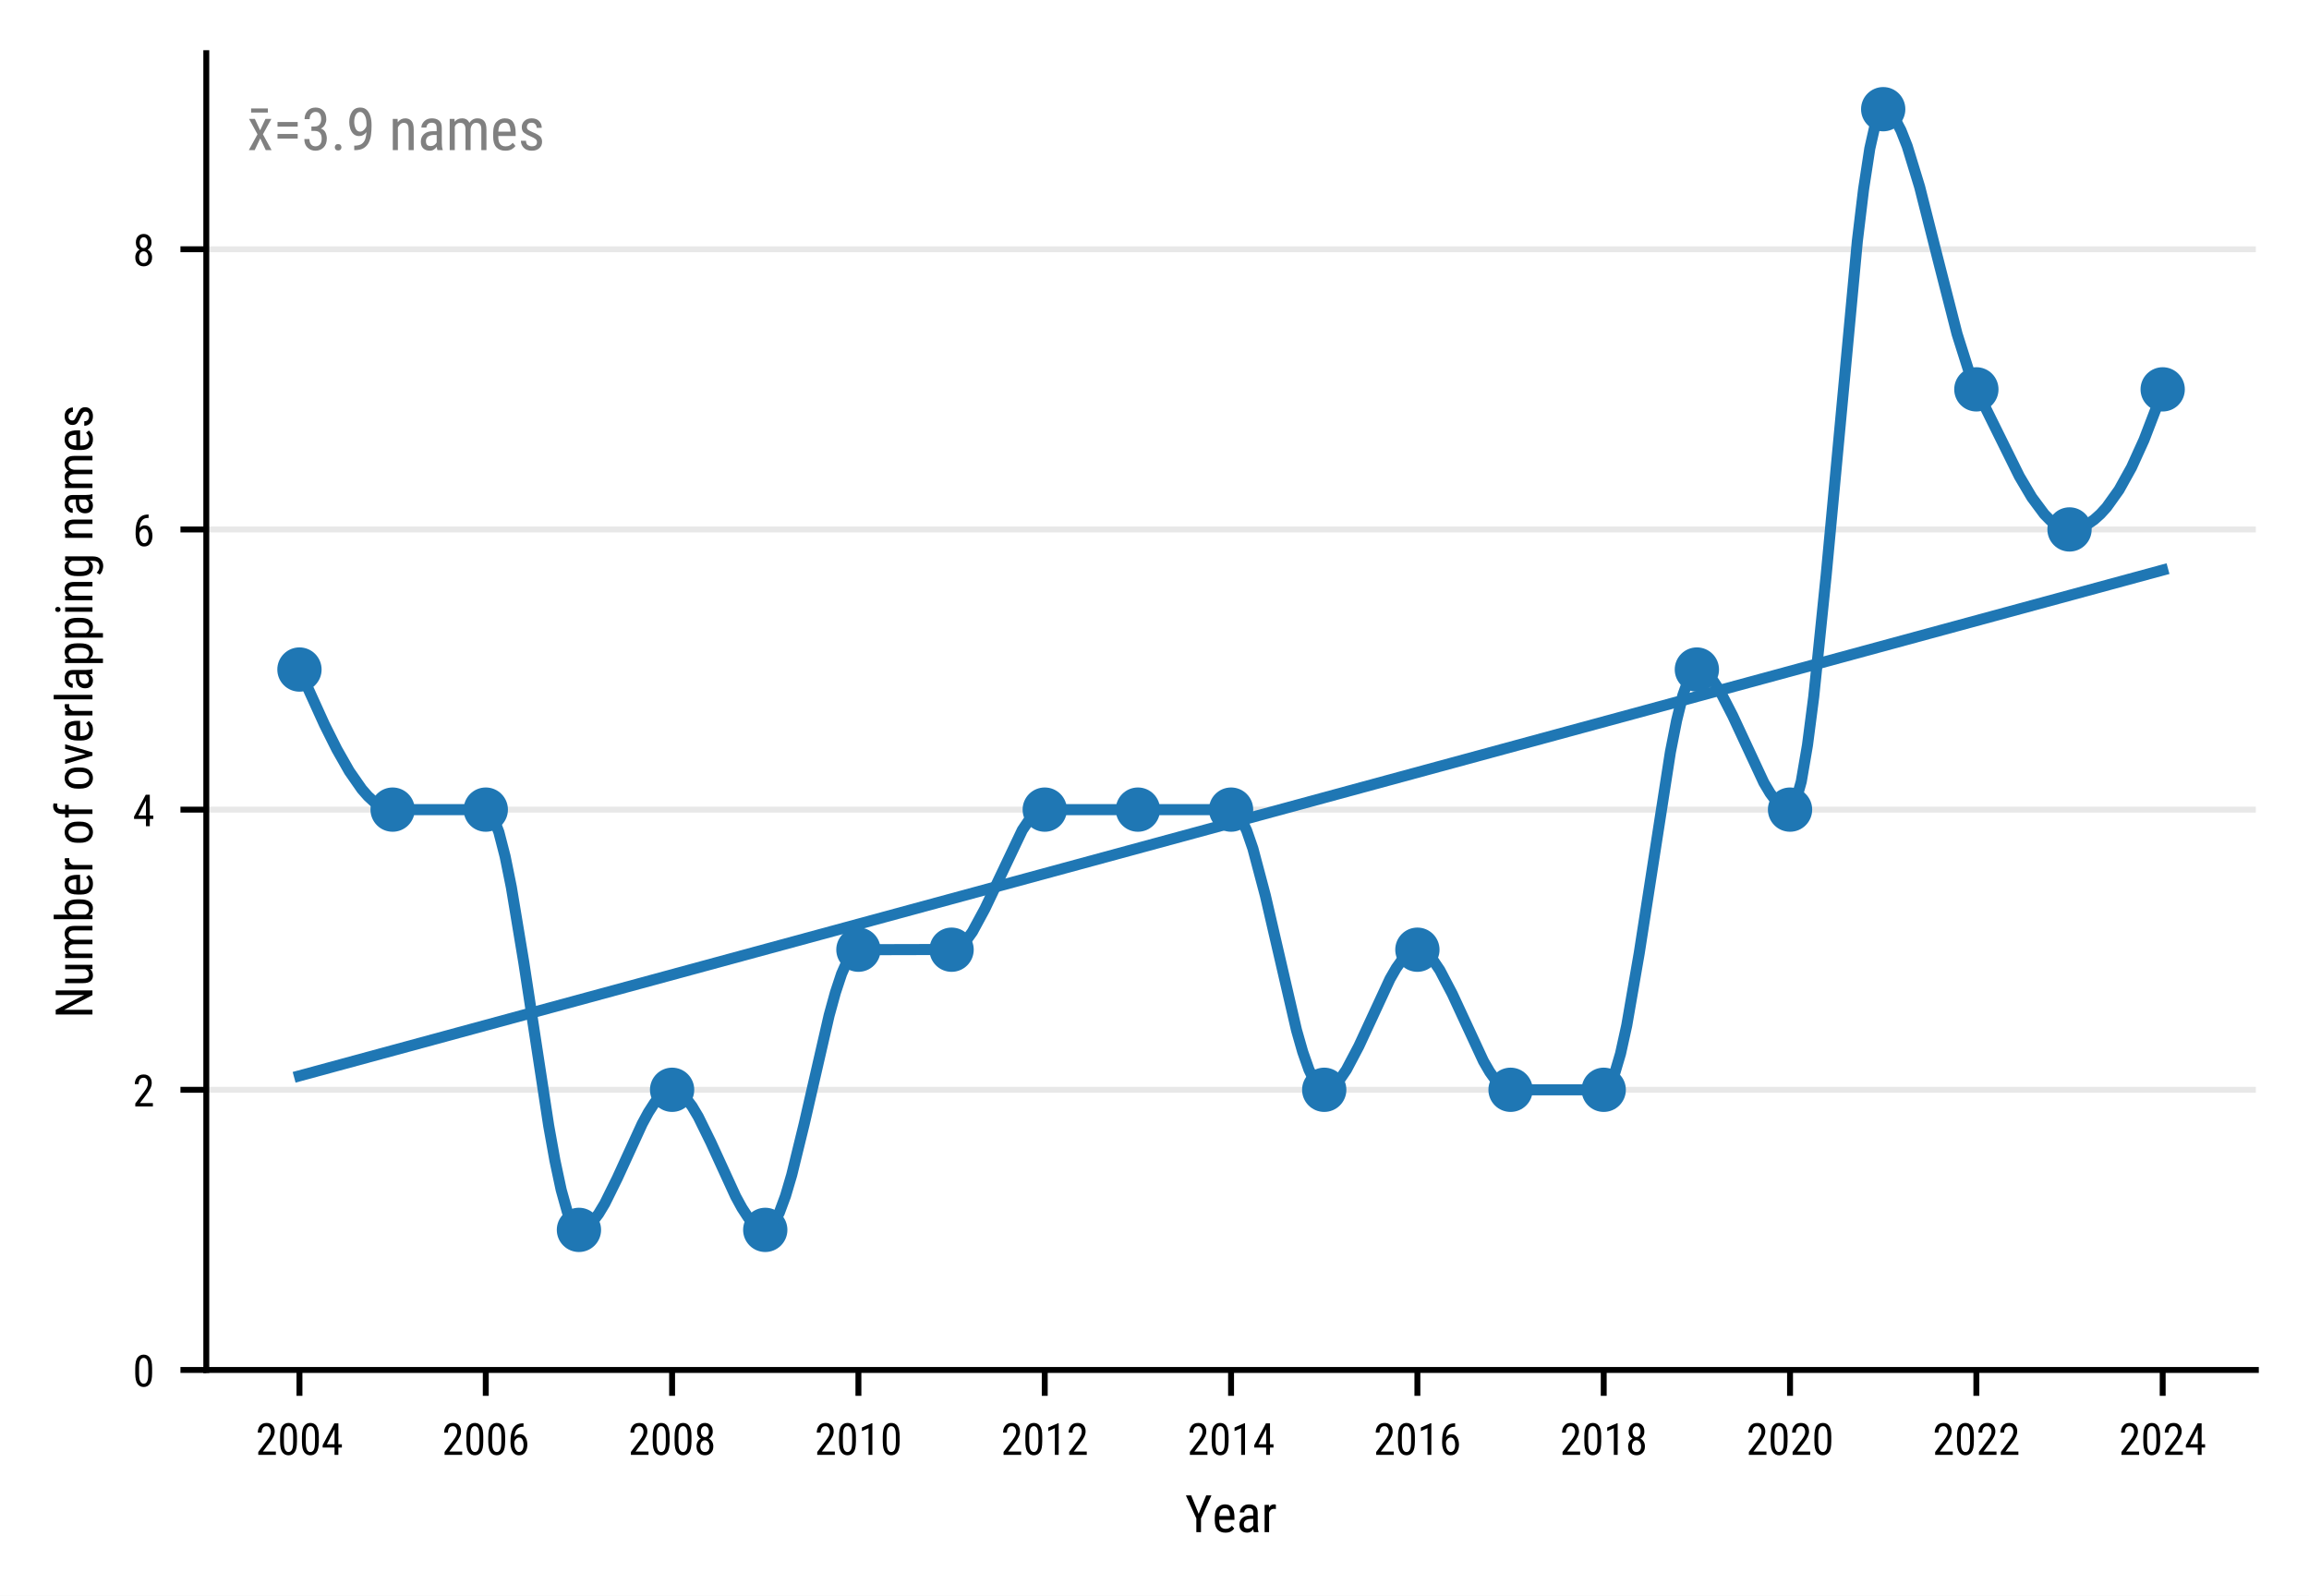
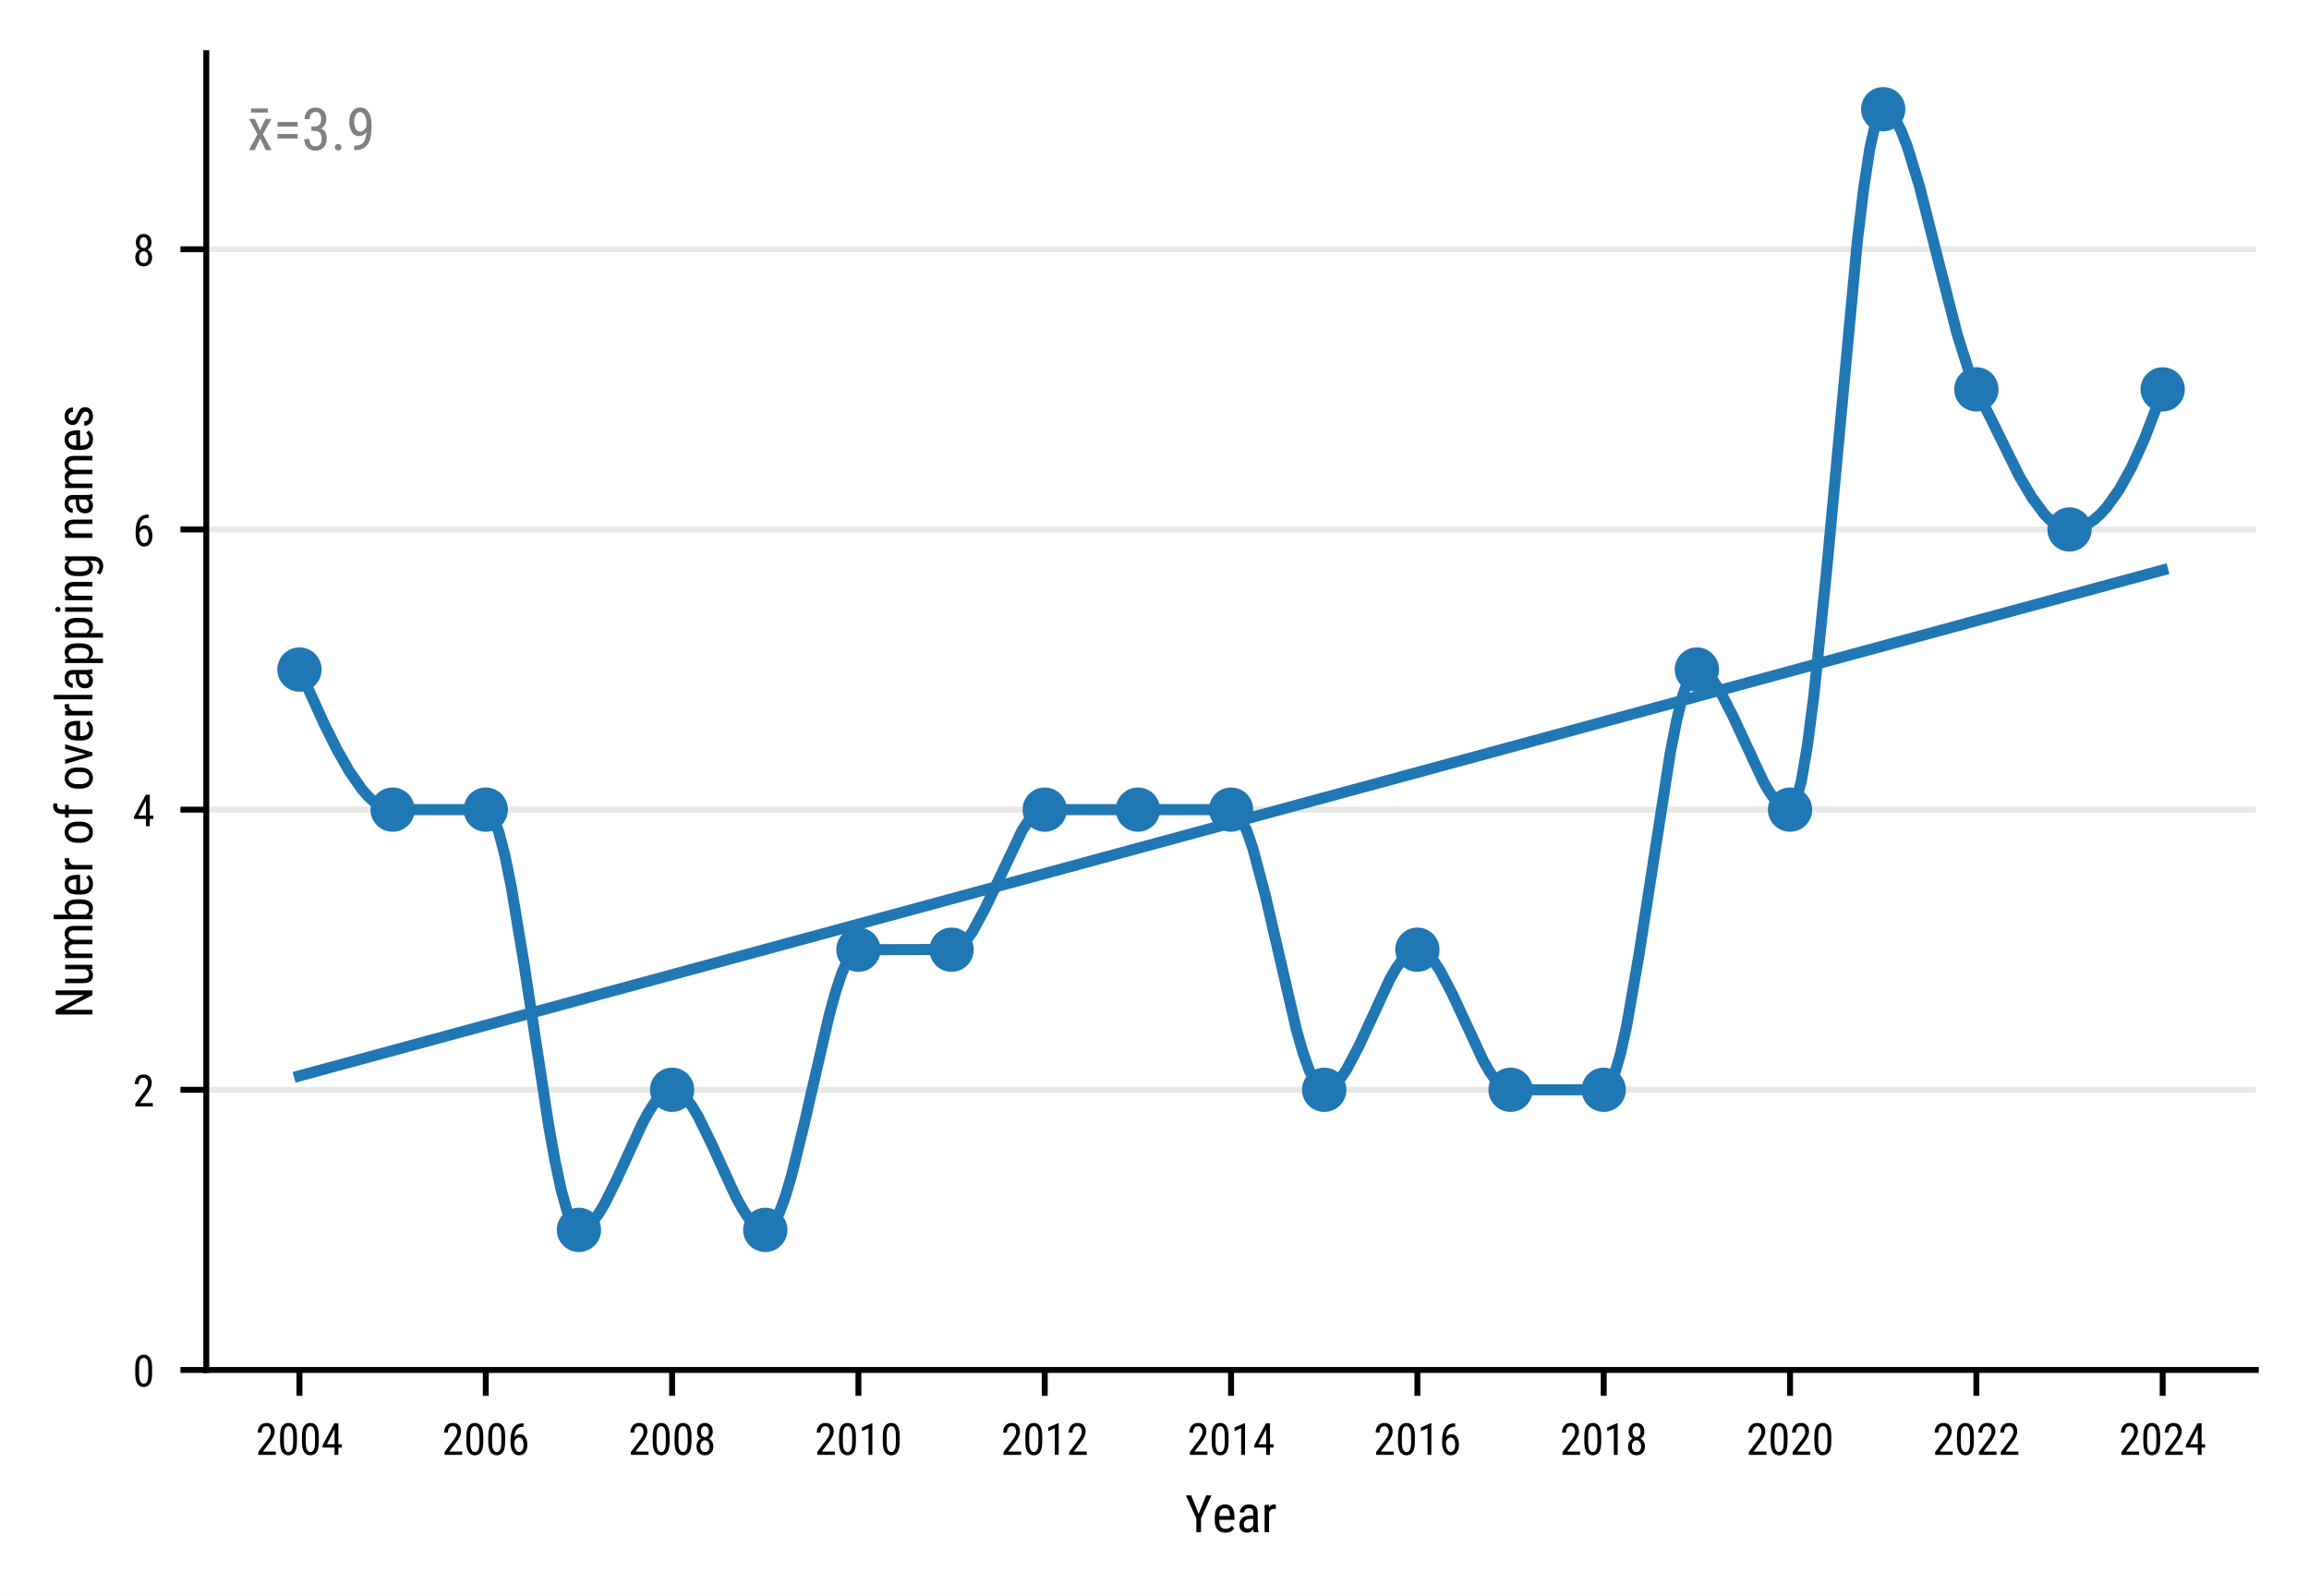
<svg xmlns="http://www.w3.org/2000/svg" xmlns:xlink="http://www.w3.org/1999/xlink" width="312.756pt" height="216.151pt" viewBox="0 0 312.756 216.151" version="1.1">
  <defs>
    <style type="text/css">*{stroke-linejoin: round; stroke-linecap: butt}</style>
  </defs>
  <g id="figure_1">
    <g id="patch_1">
      <path d="M 0 216.151  L 312.756 216.151  L 312.756 0  L 0 0  z " style="fill: #ffffff" />
    </g>
    <g id="axes_1">
      <g id="patch_2">
        <path d="M 27.943 185.56  L 305.556 185.56  L 305.556 7.2  L 27.943 7.2  z " style="fill: #ffffff" />
      </g>
      <g id="matplotlib.axis_1">
        <g id="xtick_1">
          <g id="line2d_1">
            <defs>
-               <path id="mf2a865f44d" d="M 0 0  L 0 3.5  " style="stroke: #000000; stroke-width: 0.8" />
+               <path id="m07e936b5c3" d="M 0 0  L 0 3.5  " style="stroke: #000000; stroke-width: 0.8" />
            </defs>
            <g>
-               <use xlink:href="#mf2a865f44d" x="40.562" y="185.56" style="stroke: #000000; stroke-width: 0.8" />
+               <use xlink:href="#m07e936b5c3" x="40.562" y="185.56" style="stroke: #000000; stroke-width: 0.8" />
            </g>
          </g>
          <g id="text_1">
            <g transform="translate(34.63847 197.06) scale(0.06 -0.06)">
              <defs>
                <path id="RobotoCondensed-Regular-32" d="M 2909 475  L 2909 0  L 366 0  L 366 416  L 1628 2088  Q 1966 2541 2077 2802  Q 2188 3063 2188 3328  Q 2188 3663 2027 3900  Q 1866 4138 1575 4138  Q 1194 4138 1022 3878  Q 850 3619 850 3213  L 297 3213  Q 297 3788 617 4200  Q 938 4613 1575 4613  Q 2125 4613 2433 4278  Q 2741 3944 2741 3397  Q 2741 2997 2541 2594  Q 2341 2191 2047 1809  L 1028 475  L 2909 475  z " transform="scale(0.015625)" />
                <path id="RobotoCondensed-Regular-30" d="M 2797 1944  Q 2797 825 2467 381  Q 2138 -63 1581 -63  Q 1038 -63 703 370  Q 369 803 359 1878  L 359 2638  Q 359 3753 695 4183  Q 1031 4613 1578 4613  Q 2131 4613 2461 4189  Q 2791 3766 2797 2681  L 2797 1944  z M 2247 2734  Q 2247 3503 2073 3822  Q 1900 4141 1578 4141  Q 1266 4141 1092 3833  Q 919 3525 913 2791  L 913 1850  Q 913 1088 1089 750  Q 1266 413 1581 413  Q 1903 413 2072 738  Q 2241 1063 2247 1794  L 2247 2734  z " transform="scale(0.015625)" />
                <path id="RobotoCondensed-Regular-34" d="M 188 1397  L 1878 4550  L 2463 4550  L 2463 1531  L 2969 1531  L 2969 1056  L 2463 1056  L 2463 0  L 1909 0  L 1909 1056  L 188 1056  L 188 1397  z M 803 1531  L 1909 1531  L 1909 3703  L 1878 3638  L 803 1531  z " transform="scale(0.015625)" />
              </defs>
              <use xlink:href="#RobotoCondensed-Regular-32" />
              <use xlink:href="#RobotoCondensed-Regular-30" transform="translate(49.36523 0)" />
              <use xlink:href="#RobotoCondensed-Regular-30" transform="translate(98.73047 0)" />
              <use xlink:href="#RobotoCondensed-Regular-34" transform="translate(148.0957 0)" />
            </g>
          </g>
        </g>
        <g id="xtick_2">
          <g id="line2d_2">
            <g>
-               <use xlink:href="#mf2a865f44d" x="65.799" y="185.56" style="stroke: #000000; stroke-width: 0.8" />
+               <use xlink:href="#m07e936b5c3" x="65.799" y="185.56" style="stroke: #000000; stroke-width: 0.8" />
            </g>
          </g>
          <g id="text_2">
            <g transform="translate(59.87603 197.06) scale(0.06 -0.06)">
              <defs>
                <path id="RobotoCondensed-Regular-36" d="M 2847 1484  Q 2847 838 2544 387  Q 2241 -63 1641 -63  Q 1216 -63 944 198  Q 672 459 542 861  Q 413 1263 413 1684  L 413 1956  Q 413 2438 481 2900  Q 550 3363 742 3738  Q 934 4113 1296 4334  Q 1659 4556 2291 4556  L 2291 4066  Q 1775 4066 1508 3859  Q 1241 3653 1122 3318  Q 1003 2984 978 2606  Q 1272 2984 1750 2984  Q 2138 2984 2380 2765  Q 2622 2547 2734 2201  Q 2847 1856 2847 1484  z M 969 1666  Q 969 1059 1180 737  Q 1391 416 1641 416  Q 1959 416 2129 708  Q 2300 1000 2300 1456  Q 2300 1863 2144 2184  Q 1988 2506 1659 2506  Q 1425 2506 1236 2329  Q 1047 2153 969 1900  L 969 1666  z " transform="scale(0.015625)" />
              </defs>
              <use xlink:href="#RobotoCondensed-Regular-32" />
              <use xlink:href="#RobotoCondensed-Regular-30" transform="translate(49.36523 0)" />
              <use xlink:href="#RobotoCondensed-Regular-30" transform="translate(98.73047 0)" />
              <use xlink:href="#RobotoCondensed-Regular-36" transform="translate(148.0957 0)" />
            </g>
          </g>
        </g>
        <g id="xtick_3">
          <g id="line2d_3">
            <g>
-               <use xlink:href="#mf2a865f44d" x="91.037" y="185.56" style="stroke: #000000; stroke-width: 0.8" />
+               <use xlink:href="#m07e936b5c3" x="91.037" y="185.56" style="stroke: #000000; stroke-width: 0.8" />
            </g>
          </g>
          <g id="text_3">
            <g transform="translate(85.11359 197.06) scale(0.06 -0.06)">
              <defs>
                <path id="RobotoCondensed-Regular-38" d="M 2794 1231  Q 2794 606 2445 271  Q 2097 -63 1578 -63  Q 1063 -63 714 273  Q 366 609 366 1231  Q 366 1613 536 1905  Q 706 2197 1000 2347  Q 450 2666 450 3366  Q 450 3963 769 4288  Q 1088 4613 1581 4613  Q 2075 4613 2392 4288  Q 2709 3963 2709 3366  Q 2709 3028 2557 2761  Q 2406 2494 2150 2344  Q 2444 2194 2619 1901  Q 2794 1609 2794 1231  z M 2156 3356  Q 2156 3697 2000 3917  Q 1844 4138 1581 4138  Q 1319 4138 1161 3927  Q 1003 3716 1003 3356  Q 1003 3003 1159 2790  Q 1316 2578 1581 2578  Q 1844 2578 2000 2790  Q 2156 3003 2156 3356  z M 2244 1244  Q 2244 1625 2061 1865  Q 1878 2106 1575 2106  Q 1266 2106 1091 1865  Q 916 1625 916 1244  Q 916 850 1089 631  Q 1263 413 1578 413  Q 1897 413 2070 631  Q 2244 850 2244 1244  z " transform="scale(0.015625)" />
              </defs>
              <use xlink:href="#RobotoCondensed-Regular-32" />
              <use xlink:href="#RobotoCondensed-Regular-30" transform="translate(49.36523 0)" />
              <use xlink:href="#RobotoCondensed-Regular-30" transform="translate(98.73047 0)" />
              <use xlink:href="#RobotoCondensed-Regular-38" transform="translate(148.0957 0)" />
            </g>
          </g>
        </g>
        <g id="xtick_4">
          <g id="line2d_4">
            <g>
-               <use xlink:href="#mf2a865f44d" x="116.274" y="185.56" style="stroke: #000000; stroke-width: 0.8" />
+               <use xlink:href="#m07e936b5c3" x="116.274" y="185.56" style="stroke: #000000; stroke-width: 0.8" />
            </g>
          </g>
          <g id="text_4">
            <g transform="translate(110.3512 197.06) scale(0.06 -0.06)">
              <defs>
                <path id="RobotoCondensed-Regular-31" d="M 2013 4575  L 2013 0  L 1459 0  L 1459 3853  L 503 3428  L 503 3950  L 1928 4575  L 2013 4575  z " transform="scale(0.015625)" />
              </defs>
              <use xlink:href="#RobotoCondensed-Regular-32" />
              <use xlink:href="#RobotoCondensed-Regular-30" transform="translate(49.36523 0)" />
              <use xlink:href="#RobotoCondensed-Regular-31" transform="translate(98.73047 0)" />
              <use xlink:href="#RobotoCondensed-Regular-30" transform="translate(148.0957 0)" />
            </g>
          </g>
        </g>
        <g id="xtick_5">
          <g id="line2d_5">
            <g>
-               <use xlink:href="#mf2a865f44d" x="141.512" y="185.56" style="stroke: #000000; stroke-width: 0.8" />
+               <use xlink:href="#m07e936b5c3" x="141.512" y="185.56" style="stroke: #000000; stroke-width: 0.8" />
            </g>
          </g>
          <g id="text_5">
            <g transform="translate(135.5887 197.06) scale(0.06 -0.06)">
              <use xlink:href="#RobotoCondensed-Regular-32" />
              <use xlink:href="#RobotoCondensed-Regular-30" transform="translate(49.36523 0)" />
              <use xlink:href="#RobotoCondensed-Regular-31" transform="translate(98.73047 0)" />
              <use xlink:href="#RobotoCondensed-Regular-32" transform="translate(148.0957 0)" />
            </g>
          </g>
        </g>
        <g id="xtick_6">
          <g id="line2d_6">
            <g>
-               <use xlink:href="#mf2a865f44d" x="166.749" y="185.56" style="stroke: #000000; stroke-width: 0.8" />
+               <use xlink:href="#m07e936b5c3" x="166.749" y="185.56" style="stroke: #000000; stroke-width: 0.8" />
            </g>
          </g>
          <g id="text_6">
            <g transform="translate(160.8263 197.06) scale(0.06 -0.06)">
              <use xlink:href="#RobotoCondensed-Regular-32" />
              <use xlink:href="#RobotoCondensed-Regular-30" transform="translate(49.36523 0)" />
              <use xlink:href="#RobotoCondensed-Regular-31" transform="translate(98.73047 0)" />
              <use xlink:href="#RobotoCondensed-Regular-34" transform="translate(148.0957 0)" />
            </g>
          </g>
        </g>
        <g id="xtick_7">
          <g id="line2d_7">
            <g>
-               <use xlink:href="#mf2a865f44d" x="191.987" y="185.56" style="stroke: #000000; stroke-width: 0.8" />
+               <use xlink:href="#m07e936b5c3" x="191.987" y="185.56" style="stroke: #000000; stroke-width: 0.8" />
            </g>
          </g>
          <g id="text_7">
            <g transform="translate(186.0638 197.06) scale(0.06 -0.06)">
              <use xlink:href="#RobotoCondensed-Regular-32" />
              <use xlink:href="#RobotoCondensed-Regular-30" transform="translate(49.36523 0)" />
              <use xlink:href="#RobotoCondensed-Regular-31" transform="translate(98.73047 0)" />
              <use xlink:href="#RobotoCondensed-Regular-36" transform="translate(148.0957 0)" />
            </g>
          </g>
        </g>
        <g id="xtick_8">
          <g id="line2d_8">
            <g>
-               <use xlink:href="#mf2a865f44d" x="217.225" y="185.56" style="stroke: #000000; stroke-width: 0.8" />
+               <use xlink:href="#m07e936b5c3" x="217.225" y="185.56" style="stroke: #000000; stroke-width: 0.8" />
            </g>
          </g>
          <g id="text_8">
            <g transform="translate(211.3014 197.06) scale(0.06 -0.06)">
              <use xlink:href="#RobotoCondensed-Regular-32" />
              <use xlink:href="#RobotoCondensed-Regular-30" transform="translate(49.36523 0)" />
              <use xlink:href="#RobotoCondensed-Regular-31" transform="translate(98.73047 0)" />
              <use xlink:href="#RobotoCondensed-Regular-38" transform="translate(148.0957 0)" />
            </g>
          </g>
        </g>
        <g id="xtick_9">
          <g id="line2d_9">
            <g>
-               <use xlink:href="#mf2a865f44d" x="242.462" y="185.56" style="stroke: #000000; stroke-width: 0.8" />
+               <use xlink:href="#m07e936b5c3" x="242.462" y="185.56" style="stroke: #000000; stroke-width: 0.8" />
            </g>
          </g>
          <g id="text_9">
            <g transform="translate(236.539 197.06) scale(0.06 -0.06)">
              <use xlink:href="#RobotoCondensed-Regular-32" />
              <use xlink:href="#RobotoCondensed-Regular-30" transform="translate(49.36523 0)" />
              <use xlink:href="#RobotoCondensed-Regular-32" transform="translate(98.73047 0)" />
              <use xlink:href="#RobotoCondensed-Regular-30" transform="translate(148.0957 0)" />
            </g>
          </g>
        </g>
        <g id="xtick_10">
          <g id="line2d_10">
            <g>
-               <use xlink:href="#mf2a865f44d" x="267.7" y="185.56" style="stroke: #000000; stroke-width: 0.8" />
+               <use xlink:href="#m07e936b5c3" x="267.7" y="185.56" style="stroke: #000000; stroke-width: 0.8" />
            </g>
          </g>
          <g id="text_10">
            <g transform="translate(261.7765 197.06) scale(0.06 -0.06)">
              <use xlink:href="#RobotoCondensed-Regular-32" />
              <use xlink:href="#RobotoCondensed-Regular-30" transform="translate(49.36523 0)" />
              <use xlink:href="#RobotoCondensed-Regular-32" transform="translate(98.73047 0)" />
              <use xlink:href="#RobotoCondensed-Regular-32" transform="translate(148.0957 0)" />
            </g>
          </g>
        </g>
        <g id="xtick_11">
          <g id="line2d_11">
            <g>
-               <use xlink:href="#mf2a865f44d" x="292.937" y="185.56" style="stroke: #000000; stroke-width: 0.8" />
+               <use xlink:href="#m07e936b5c3" x="292.937" y="185.56" style="stroke: #000000; stroke-width: 0.8" />
            </g>
          </g>
          <g id="text_11">
            <g transform="translate(287.0141 197.06) scale(0.06 -0.06)">
              <use xlink:href="#RobotoCondensed-Regular-32" />
              <use xlink:href="#RobotoCondensed-Regular-30" transform="translate(49.36523 0)" />
              <use xlink:href="#RobotoCondensed-Regular-32" transform="translate(98.73047 0)" />
              <use xlink:href="#RobotoCondensed-Regular-34" transform="translate(148.0957 0)" />
            </g>
          </g>
        </g>
        <g id="text_12">
          <g transform="translate(160.5287 207.5288) scale(0.07 -0.07)">
            <defs>
              <path id="RobotoCondensed-Regular-59" d="M 747 4550  L 1675 2266  L 2606 4550  L 3256 4550  L 1963 1700  L 1963 0  L 1388 0  L 1388 1700  L 94 4550  L 747 4550  z " transform="scale(0.015625)" />
              <path id="RobotoCondensed-Regular-65" d="M 2722 447  Q 2584 253 2323 95  Q 2063 -63 1625 -63  Q 1019 -63 666 301  Q 313 666 309 1431  L 309 1828  Q 309 2722 696 3083  Q 1084 3444 1563 3444  Q 2197 3444 2472 3034  Q 2747 2625 2747 1850  L 2747 1528  L 863 1528  L 863 1447  Q 863 906 1067 657  Q 1272 409 1656 409  Q 1934 409 2114 517  Q 2294 625 2431 794  L 2722 447  z M 1563 2969  Q 1275 2969 1084 2770  Q 894 2572 866 2000  L 2194 2000  L 2194 2078  Q 2172 2469 2048 2719  Q 1925 2969 1563 2969  z " transform="scale(0.015625)" />
              <path id="RobotoCondensed-Regular-61" d="M 2156 0  Q 2103 122 2081 366  Q 1966 194 1775 65  Q 1584 -63 1334 -63  Q 891 -63 623 187  Q 356 438 356 922  Q 356 1409 690 1729  Q 1025 2050 1691 2050  L 2072 2050  L 2072 2413  Q 2072 2713 1936 2841  Q 1800 2969 1528 2969  Q 1263 2969 1114 2812  Q 966 2656 966 2444  L 413 2444  Q 413 2806 722 3125  Q 1031 3444 1556 3444  Q 2025 3444 2325 3209  Q 2625 2975 2625 2406  L 2625 794  Q 2625 316 2728 50  L 2728 0  L 2156 0  z M 1419 441  Q 1653 441 1825 562  Q 1997 684 2072 834  L 2072 1644  L 1781 1644  Q 1384 1644 1146 1475  Q 909 1306 909 991  Q 909 688 1036 564  Q 1163 441 1419 441  z " transform="scale(0.015625)" />
              <path id="RobotoCondensed-Regular-72" d="M 1563 2888  Q 1138 2888 969 2425  L 969 0  L 416 0  L 416 3381  L 950 3381  L 963 3041  Q 1184 3444 1591 3444  Q 1738 3444 1809 3400  L 1813 2863  Q 1691 2888 1563 2888  z " transform="scale(0.015625)" />
            </defs>
            <use xlink:href="#RobotoCondensed-Regular-59" />
            <use xlink:href="#RobotoCondensed-Regular-65" transform="translate(52.49023 0)" />
            <use xlink:href="#RobotoCondensed-Regular-61" transform="translate(99.36523 0)" />
            <use xlink:href="#RobotoCondensed-Regular-72" transform="translate(147.2656 0)" />
          </g>
        </g>
      </g>
      <g id="matplotlib.axis_2">
        <g id="ytick_1">
          <g id="line2d_12">
-             <path d="M 27.943 185.56  L 305.556 185.56  " clip-path="url(#pf611742d14)" style="fill: none; stroke: #b0b0b0; stroke-opacity: 0.3; stroke-width: 0.8; stroke-linecap: square" />
+             <path d="M 27.943 185.56  L 305.556 185.56  " clip-path="url(#p50e68e67fa)" style="fill: none; stroke: #b0b0b0; stroke-opacity: 0.3; stroke-width: 0.8; stroke-linecap: square" />
          </g>
          <g id="line2d_13">
            <defs>
-               <path id="me622b7fde9" d="M 0 0  L -3.5 0  " style="stroke: #000000; stroke-width: 0.8" />
+               <path id="m7ae7d019a7" d="M 0 0  L -3.5 0  " style="stroke: #000000; stroke-width: 0.8" />
            </defs>
            <g>
-               <use xlink:href="#me622b7fde9" x="27.943" y="185.56" style="stroke: #000000; stroke-width: 0.8" />
+               <use xlink:href="#m7ae7d019a7" x="27.943" y="185.56" style="stroke: #000000; stroke-width: 0.8" />
            </g>
          </g>
          <g id="text_13">
            <g transform="translate(17.98125 187.81) scale(0.06 -0.06)">
              <use xlink:href="#RobotoCondensed-Regular-30" />
            </g>
          </g>
        </g>
        <g id="ytick_2">
          <g id="line2d_14">
-             <path d="M 27.943 147.611  L 305.556 147.611  " clip-path="url(#pf611742d14)" style="fill: none; stroke: #b0b0b0; stroke-opacity: 0.3; stroke-width: 0.8; stroke-linecap: square" />
+             <path d="M 27.943 147.611  L 305.556 147.611  " clip-path="url(#p50e68e67fa)" style="fill: none; stroke: #b0b0b0; stroke-opacity: 0.3; stroke-width: 0.8; stroke-linecap: square" />
          </g>
          <g id="line2d_15">
            <g>
-               <use xlink:href="#me622b7fde9" x="27.943" y="147.611" style="stroke: #000000; stroke-width: 0.8" />
+               <use xlink:href="#m7ae7d019a7" x="27.943" y="147.611" style="stroke: #000000; stroke-width: 0.8" />
            </g>
          </g>
          <g id="text_14">
            <g transform="translate(17.98125 149.8611) scale(0.06 -0.06)">
              <use xlink:href="#RobotoCondensed-Regular-32" />
            </g>
          </g>
        </g>
        <g id="ytick_3">
          <g id="line2d_16">
-             <path d="M 27.943 109.662  L 305.556 109.662  " clip-path="url(#pf611742d14)" style="fill: none; stroke: #b0b0b0; stroke-opacity: 0.3; stroke-width: 0.8; stroke-linecap: square" />
+             <path d="M 27.943 109.662  L 305.556 109.662  " clip-path="url(#p50e68e67fa)" style="fill: none; stroke: #b0b0b0; stroke-opacity: 0.3; stroke-width: 0.8; stroke-linecap: square" />
          </g>
          <g id="line2d_17">
            <g>
-               <use xlink:href="#me622b7fde9" x="27.943" y="109.662" style="stroke: #000000; stroke-width: 0.8" />
+               <use xlink:href="#m7ae7d019a7" x="27.943" y="109.662" style="stroke: #000000; stroke-width: 0.8" />
            </g>
          </g>
          <g id="text_15">
            <g transform="translate(17.98125 111.9121) scale(0.06 -0.06)">
              <use xlink:href="#RobotoCondensed-Regular-34" />
            </g>
          </g>
        </g>
        <g id="ytick_4">
          <g id="line2d_18">
-             <path d="M 27.943 71.713  L 305.556 71.713  " clip-path="url(#pf611742d14)" style="fill: none; stroke: #b0b0b0; stroke-opacity: 0.3; stroke-width: 0.8; stroke-linecap: square" />
+             <path d="M 27.943 71.713  L 305.556 71.713  " clip-path="url(#p50e68e67fa)" style="fill: none; stroke: #b0b0b0; stroke-opacity: 0.3; stroke-width: 0.8; stroke-linecap: square" />
          </g>
          <g id="line2d_19">
            <g>
-               <use xlink:href="#me622b7fde9" x="27.943" y="71.713" style="stroke: #000000; stroke-width: 0.8" />
+               <use xlink:href="#m7ae7d019a7" x="27.943" y="71.713" style="stroke: #000000; stroke-width: 0.8" />
            </g>
          </g>
          <g id="text_16">
            <g transform="translate(17.98125 73.96319) scale(0.06 -0.06)">
              <use xlink:href="#RobotoCondensed-Regular-36" />
            </g>
          </g>
        </g>
        <g id="ytick_5">
          <g id="line2d_20">
-             <path d="M 27.943 33.764  L 305.556 33.764  " clip-path="url(#pf611742d14)" style="fill: none; stroke: #b0b0b0; stroke-opacity: 0.3; stroke-width: 0.8; stroke-linecap: square" />
+             <path d="M 27.943 33.764  L 305.556 33.764  " clip-path="url(#p50e68e67fa)" style="fill: none; stroke: #b0b0b0; stroke-opacity: 0.3; stroke-width: 0.8; stroke-linecap: square" />
          </g>
          <g id="line2d_21">
            <g>
-               <use xlink:href="#me622b7fde9" x="27.943" y="33.764" style="stroke: #000000; stroke-width: 0.8" />
+               <use xlink:href="#m7ae7d019a7" x="27.943" y="33.764" style="stroke: #000000; stroke-width: 0.8" />
            </g>
          </g>
          <g id="text_17">
            <g transform="translate(17.98125 36.01425) scale(0.06 -0.06)">
              <use xlink:href="#RobotoCondensed-Regular-38" />
            </g>
          </g>
        </g>
        <g id="text_18">
          <g transform="translate(12.52219 137.9463) rotate(-90) scale(0.07 -0.07)">
            <defs>
              <path id="RobotoCondensed-Regular-4e" d="M 3466 4550  L 3466 0  L 2888 0  L 1066 3509  L 1066 0  L 491 0  L 491 4550  L 1066 4550  L 2897 1031  L 2897 4550  L 3466 4550  z " transform="scale(0.015625)" />
              <path id="RobotoCondensed-Regular-75" d="M 2153 0  L 2144 297  Q 1863 -63 1338 -63  Q 919 -63 662 231  Q 406 525 406 1200  L 406 3381  L 956 3381  L 956 1178  Q 959 731 1107 579  Q 1256 428 1431 428  Q 1931 428 2125 881  L 2125 3381  L 2678 3381  L 2678 0  L 2153 0  z " transform="scale(0.015625)" />
              <path id="RobotoCondensed-Regular-6d" d="M 1556 2956  Q 1141 2956 969 2544  L 969 0  L 419 0  L 419 3381  L 938 3381  L 953 3075  Q 1256 3444 1766 3444  Q 2325 3444 2553 2953  Q 2872 3444 3441 3444  Q 3903 3444 4151 3153  Q 4400 2863 4400 2222  L 4400 0  L 3847 0  L 3847 2228  Q 3847 2653 3692 2804  Q 3538 2956 3272 2956  Q 3016 2956 2864 2757  Q 2713 2559 2684 2272  L 2684 0  L 2131 0  L 2131 2272  Q 2116 2956 1556 2956  z " transform="scale(0.015625)" />
              <path id="RobotoCondensed-Regular-62" d="M 2866 1528  Q 2866 725 2575 331  Q 2284 -63 1753 -63  Q 1219 -63 950 400  L 922 0  L 416 0  L 416 4800  L 969 4800  L 969 3016  Q 1234 3444 1750 3444  Q 2278 3444 2567 3073  Q 2856 2703 2866 1897  L 2866 1528  z M 1606 2956  Q 1181 2956 969 2497  L 969 884  Q 1181 428 1609 428  Q 1984 428 2146 690  Q 2309 953 2313 1506  L 2313 1844  Q 2313 2406 2159 2681  Q 2006 2956 1606 2956  z " transform="scale(0.015625)" />
              <path id="RobotoCondensed-Regular-20" transform="scale(0.015625)" />
              <path id="RobotoCondensed-Regular-6f" d="M 300 1850  Q 300 2641 678 3042  Q 1056 3444 1603 3444  Q 2156 3444 2536 3042  Q 2916 2641 2916 1850  L 2916 1528  Q 2916 738 2536 337  Q 2156 -63 1609 -63  Q 1059 -63 679 337  Q 300 738 300 1528  L 300 1850  z M 853 1528  Q 853 969 1068 689  Q 1284 409 1609 409  Q 2341 409 2363 1466  L 2363 1850  Q 2363 2403 2145 2686  Q 1928 2969 1603 2969  Q 1281 2969 1067 2686  Q 853 2403 853 1850  L 853 1528  z " transform="scale(0.015625)" />
              <path id="RobotoCondensed-Regular-66" d="M 1788 2938  L 1213 2938  L 1213 0  L 659 0  L 659 2938  L 219 2938  L 219 3381  L 659 3381  L 659 3763  Q 666 4297 923 4581  Q 1181 4866 1628 4866  Q 1794 4866 1963 4816  L 1938 4344  Q 1834 4372 1684 4372  Q 1222 4372 1213 3763  L 1213 3381  L 1788 3381  L 1788 2938  z " transform="scale(0.015625)" />
              <path id="RobotoCondensed-Regular-76" d="M 2578 3381  L 1575 0  L 1159 0  L 144 3381  L 706 3381  L 1372 847  L 2016 3381  L 2578 3381  z " transform="scale(0.015625)" />
              <path id="RobotoCondensed-Regular-6c" d="M 1009 4800  L 1009 0  L 459 0  L 459 4800  L 1009 4800  z " transform="scale(0.015625)" />
              <path id="RobotoCondensed-Regular-70" d="M 1750 -63  Q 1244 -63 969 325  L 969 -1300  L 416 -1300  L 416 3381  L 919 3381  L 947 3013  Q 1222 3444 1744 3444  Q 2275 3444 2562 3073  Q 2850 2703 2859 1897  L 2859 1528  Q 2859 725 2570 331  Q 2281 -63 1750 -63  z M 1572 2956  Q 1181 2956 969 2559  L 969 797  Q 1178 409 1578 409  Q 2288 409 2306 1472  L 2306 1844  Q 2306 2956 1572 2956  z " transform="scale(0.015625)" />
              <path id="RobotoCondensed-Regular-69" d="M 428 4278  Q 428 4419 506 4516  Q 584 4613 741 4613  Q 894 4613 975 4516  Q 1056 4419 1056 4278  Q 1056 4144 975 4048  Q 894 3953 741 3953  Q 584 3953 506 4048  Q 428 4144 428 4278  z M 1009 3381  L 1009 0  L 459 0  L 459 3381  L 1009 3381  z " transform="scale(0.015625)" />
              <path id="RobotoCondensed-Regular-6e" d="M 1603 2956  Q 1400 2956 1236 2818  Q 1072 2681 969 2459  L 969 0  L 416 0  L 416 3381  L 938 3381  L 953 3022  Q 1275 3444 1775 3444  Q 2191 3444 2437 3162  Q 2684 2881 2684 2216  L 2684 0  L 2131 0  L 2131 2222  Q 2131 2619 2000 2787  Q 1869 2956 1603 2956  z " transform="scale(0.015625)" />
              <path id="RobotoCondensed-Regular-67" d="M 1525 -1334  Q 1331 -1334 1007 -1229  Q 684 -1125 497 -906  L 725 -522  Q 1056 -859 1484 -859  Q 1806 -859 2000 -679  Q 2194 -500 2194 -56  L 2194 338  Q 1925 -63 1428 -63  Q 919 -63 611 331  Q 303 725 303 1528  L 303 1844  Q 303 2678 608 3061  Q 913 3444 1434 3444  Q 1953 3444 2219 3006  L 2247 3381  L 2744 3381  L 2744 -41  Q 2741 -703 2402 -1018  Q 2063 -1334 1525 -1334  z M 856 1528  Q 856 963 1025 695  Q 1194 428 1572 428  Q 1988 428 2194 853  L 2194 2541  Q 1978 2956 1578 2956  Q 1197 2956 1028 2687  Q 859 2419 856 1866  L 856 1528  z " transform="scale(0.015625)" />
              <path id="RobotoCondensed-Regular-73" d="M 2056 866  Q 2056 1059 1907 1190  Q 1759 1322 1340 1500  Q 922 1678 681 1863  Q 409 2072 409 2484  Q 409 2888 703 3166  Q 997 3444 1481 3444  Q 2000 3444 2287 3150  Q 2575 2856 2575 2419  L 2025 2419  Q 2025 2628 1884 2798  Q 1744 2969 1481 2969  Q 1203 2969 1083 2828  Q 963 2688 963 2503  Q 963 2319 1081 2217  Q 1200 2116 1553 1959  Q 2066 1756 2337 1537  Q 2609 1319 2609 909  Q 2609 463 2303 200  Q 1997 -63 1494 -63  Q 919 -63 616 265  Q 313 594 313 1013  L 866 1013  Q 881 653 1081 533  Q 1281 413 1494 413  Q 2056 413 2056 866  z " transform="scale(0.015625)" />
            </defs>
            <use xlink:href="#RobotoCondensed-Regular-4e" />
            <use xlink:href="#RobotoCondensed-Regular-75" transform="translate(61.96289 0)" />
            <use xlink:href="#RobotoCondensed-Regular-6d" transform="translate(110.3027 0)" />
            <use xlink:href="#RobotoCondensed-Regular-62" transform="translate(185.5957 0)" />
            <use xlink:href="#RobotoCondensed-Regular-65" transform="translate(234.9121 0)" />
            <use xlink:href="#RobotoCondensed-Regular-72" transform="translate(281.7871 0)" />
            <use xlink:href="#RobotoCondensed-Regular-20" transform="translate(312.2559 0)" />
            <use xlink:href="#RobotoCondensed-Regular-6f" transform="translate(335.2051 0)" />
            <use xlink:href="#RobotoCondensed-Regular-66" transform="translate(385.4004 0)" />
            <use xlink:href="#RobotoCondensed-Regular-20" transform="translate(417.041 0)" />
            <use xlink:href="#RobotoCondensed-Regular-6f" transform="translate(439.9902 0)" />
            <use xlink:href="#RobotoCondensed-Regular-76" transform="translate(490.1855 0)" />
            <use xlink:href="#RobotoCondensed-Regular-65" transform="translate(532.959 0)" />
            <use xlink:href="#RobotoCondensed-Regular-72" transform="translate(579.834 0)" />
            <use xlink:href="#RobotoCondensed-Regular-6c" transform="translate(610.3027 0)" />
            <use xlink:href="#RobotoCondensed-Regular-61" transform="translate(633.252 0)" />
            <use xlink:href="#RobotoCondensed-Regular-70" transform="translate(681.1523 0)" />
            <use xlink:href="#RobotoCondensed-Regular-70" transform="translate(730.4688 0)" />
            <use xlink:href="#RobotoCondensed-Regular-69" transform="translate(779.7852 0)" />
            <use xlink:href="#RobotoCondensed-Regular-6e" transform="translate(802.7344 0)" />
            <use xlink:href="#RobotoCondensed-Regular-67" transform="translate(851.1719 0)" />
            <use xlink:href="#RobotoCondensed-Regular-20" transform="translate(900.4883 0)" />
            <use xlink:href="#RobotoCondensed-Regular-6e" transform="translate(923.4375 0)" />
            <use xlink:href="#RobotoCondensed-Regular-61" transform="translate(971.875 0)" />
            <use xlink:href="#RobotoCondensed-Regular-6d" transform="translate(1019.775 0)" />
            <use xlink:href="#RobotoCondensed-Regular-65" transform="translate(1095.068 0)" />
            <use xlink:href="#RobotoCondensed-Regular-73" transform="translate(1141.943 0)" />
          </g>
        </g>
      </g>
      <g id="line2d_22">
-         <path d="M 40.562 90.688  L 43.938 98.121  L 45.626 101.497  L 47.314 104.464  L 49.002 106.886  L 49.846 107.85  L 50.69 108.627  L 51.534 109.199  L 52.379 109.55  L 53.223 109.662  L 65.884 109.67  L 66.728 110.541  L 67.572 112.716  L 68.416 115.99  L 69.26 120.158  L 70.948 130.359  L 74.324 152.5  L 75.168 157.205  L 76.012 161.168  L 76.856 164.186  L 77.7 166.054  L 78.545 166.58  L 79.389 166.266  L 80.233 165.521  L 81.077 164.413  L 81.921 163.011  L 83.609 159.594  L 86.985 152.223  L 87.829 150.666  L 88.673 149.359  L 89.517 148.37  L 90.361 147.768  L 91.206 147.621  L 92.05 147.958  L 92.894 148.723  L 93.738 149.847  L 94.582 151.262  L 96.27 154.695  L 99.646 162.056  L 100.49 163.603  L 101.334 164.896  L 102.178 165.866  L 103.022 166.447  L 103.867 166.554  L 104.711 165.834  L 105.555 164.266  L 106.399 161.985  L 107.243 159.129  L 108.931 152.234  L 112.307 137.53  L 113.151 134.459  L 113.995 131.903  L 114.839 129.997  L 115.683 128.878  L 116.527 128.637  L 129.188 128.606  L 130.033 128.2  L 130.877 127.377  L 131.721 126.205  L 133.409 123.086  L 138.473 112.433  L 139.317 111.184  L 140.161 110.268  L 141.005 109.751  L 142.694 109.662  L 166.327 109.662  L 167.171 109.787  L 168.015 110.732  L 168.86 112.491  L 169.704 114.928  L 171.392 121.292  L 175.612 139.526  L 176.456 142.481  L 177.3 144.888  L 178.144 146.609  L 178.988 147.51  L 179.832 147.536  L 180.676 147.041  L 181.521 146.143  L 182.365 144.909  L 184.053 141.708  L 188.273 132.6  L 189.117 131.134  L 189.961 129.947  L 190.805 129.105  L 191.649 128.677  L 192.493 128.726  L 193.337 129.242  L 194.182 130.159  L 195.026 131.407  L 196.714 134.629  L 200.934 143.727  L 201.778 145.18  L 202.622 146.352  L 203.466 147.175  L 204.31 147.58  L 207.687 147.611  L 216.971 147.611  L 217.815 147.248  L 218.659 145.57  L 219.503 142.712  L 220.348 138.877  L 222.036 129.097  L 226.256 101.873  L 227.1 97.588  L 227.944 94.168  L 228.788 91.815  L 229.632 90.735  L 230.476 90.826  L 231.32 91.407  L 232.164 92.378  L 233.009 93.67  L 234.697 96.949  L 238.917 106.011  L 239.761 107.426  L 240.605 108.55  L 241.449 109.315  L 242.293 109.652  L 243.137 108.876  L 243.981 105.867  L 244.825 100.925  L 245.67 94.39  L 247.358 77.903  L 251.578 32.663  L 252.422 25.651  L 253.266 20.112  L 254.11 16.388  L 254.954 14.818  L 255.798 15.067  L 256.642 16.05  L 257.486 17.657  L 258.331 19.798  L 260.019 25.316  L 262.551 35.323  L 265.083 45.224  L 266.771 50.555  L 267.615 52.567  L 273.524 64.519  L 275.212 67.373  L 276.9 69.644  L 277.744 70.504  L 278.588 71.151  L 279.432 71.562  L 280.276 71.713  L 281.12 71.637  L 281.964 71.39  L 282.808 70.974  L 283.652 70.389  L 284.497 69.633  L 285.341 68.708  L 287.029 66.348  L 288.717 63.308  L 290.405 59.59  L 292.093 55.192  L 292.937 52.739  L 292.937 52.739  " clip-path="url(#pf611742d14)" style="fill: none; stroke: #1f77b4; stroke-width: 1.5; stroke-linecap: square" />
+         <path d="M 40.562 90.688  L 43.938 98.121  L 45.626 101.497  L 47.314 104.464  L 49.002 106.886  L 49.846 107.85  L 50.69 108.627  L 51.534 109.199  L 52.379 109.55  L 53.223 109.662  L 65.884 109.67  L 66.728 110.541  L 67.572 112.716  L 68.416 115.99  L 69.26 120.158  L 70.948 130.359  L 74.324 152.5  L 75.168 157.205  L 76.012 161.168  L 76.856 164.186  L 77.7 166.054  L 78.545 166.58  L 79.389 166.266  L 80.233 165.521  L 81.077 164.413  L 81.921 163.011  L 83.609 159.594  L 86.985 152.223  L 87.829 150.666  L 88.673 149.359  L 89.517 148.37  L 90.361 147.768  L 91.206 147.621  L 92.05 147.958  L 92.894 148.723  L 93.738 149.847  L 94.582 151.262  L 96.27 154.695  L 99.646 162.056  L 100.49 163.603  L 101.334 164.896  L 102.178 165.866  L 103.022 166.447  L 103.867 166.554  L 104.711 165.834  L 105.555 164.266  L 106.399 161.985  L 107.243 159.129  L 108.931 152.234  L 112.307 137.53  L 113.151 134.459  L 113.995 131.903  L 114.839 129.997  L 115.683 128.878  L 116.527 128.637  L 129.188 128.606  L 130.033 128.2  L 130.877 127.377  L 131.721 126.205  L 133.409 123.086  L 138.473 112.433  L 139.317 111.184  L 140.161 110.268  L 141.005 109.751  L 142.694 109.662  L 166.327 109.662  L 167.171 109.787  L 168.015 110.732  L 168.86 112.491  L 169.704 114.928  L 171.392 121.292  L 175.612 139.526  L 176.456 142.481  L 177.3 144.888  L 178.144 146.609  L 178.988 147.51  L 179.832 147.536  L 180.676 147.041  L 181.521 146.143  L 182.365 144.909  L 184.053 141.708  L 188.273 132.6  L 189.117 131.134  L 189.961 129.947  L 190.805 129.105  L 191.649 128.677  L 192.493 128.726  L 193.337 129.242  L 194.182 130.159  L 195.026 131.407  L 196.714 134.629  L 200.934 143.727  L 201.778 145.18  L 202.622 146.352  L 203.466 147.175  L 204.31 147.58  L 207.687 147.611  L 216.971 147.611  L 217.815 147.248  L 218.659 145.57  L 219.503 142.712  L 220.348 138.877  L 222.036 129.097  L 226.256 101.873  L 227.1 97.588  L 227.944 94.168  L 228.788 91.815  L 229.632 90.735  L 230.476 90.826  L 231.32 91.407  L 232.164 92.378  L 233.009 93.67  L 234.697 96.949  L 238.917 106.011  L 239.761 107.426  L 240.605 108.55  L 241.449 109.315  L 242.293 109.652  L 243.137 108.876  L 243.981 105.867  L 244.825 100.925  L 245.67 94.39  L 247.358 77.903  L 251.578 32.663  L 252.422 25.651  L 253.266 20.112  L 254.11 16.388  L 254.954 14.818  L 255.798 15.067  L 256.642 16.05  L 257.486 17.657  L 258.331 19.798  L 260.019 25.316  L 262.551 35.323  L 265.083 45.224  L 266.771 50.555  L 267.615 52.567  L 273.524 64.519  L 275.212 67.373  L 276.9 69.644  L 277.744 70.504  L 278.588 71.151  L 279.432 71.562  L 280.276 71.713  L 281.12 71.637  L 281.964 71.39  L 282.808 70.974  L 283.652 70.389  L 284.497 69.633  L 285.341 68.708  L 287.029 66.348  L 288.717 63.308  L 290.405 59.59  L 292.093 55.192  L 292.937 52.739  L 292.937 52.739  " clip-path="url(#p50e68e67fa)" style="fill: none; stroke: #1f77b4; stroke-width: 1.5; stroke-linecap: square" />
      </g>
      <g id="line2d_23">
-         <path d="M 40.562 145.722  L 292.937 77.217  " clip-path="url(#pf611742d14)" style="fill: none; stroke: #1f77b4; stroke-width: 1.5; stroke-linecap: square" />
+         <path d="M 40.562 145.722  L 292.937 77.217  " clip-path="url(#p50e68e67fa)" style="fill: none; stroke: #1f77b4; stroke-width: 1.5; stroke-linecap: square" />
      </g>
      <g id="patch_3">
        <path d="M 27.943 185.56  L 27.943 7.2  " style="fill: none; stroke: #000000; stroke-width: 0.8; stroke-linejoin: miter; stroke-linecap: square" />
      </g>
      <g id="patch_4">
        <path d="M 27.943 185.56  L 305.556 185.56  " style="fill: none; stroke: #000000; stroke-width: 0.8; stroke-linejoin: miter; stroke-linecap: square" />
      </g>
      <g id="text_19">
        <g style="fill: #808080" transform="translate(33.49508 20.3344) scale(0.08 -0.08)">
          <defs>
            <path id="RobotoCondensed-Regular-78" d="M 822 3381  L 1391 2150  L 1969 3381  L 2609 3381  L 1694 1713  L 2634 0  L 2000 0  L 1403 1269  L 803 0  L 166 0  L 1106 1713  L 191 3381  L 822 3381  z " transform="scale(0.015625)" />
            <path id="RobotoCondensed-Regular-304" d="M -581 4516  L -581 4072  L -2397 4072  L -2397 4516  L -581 4516  z " transform="scale(0.015625)" />
            <path id="RobotoCondensed-Regular-3d" d="M 2653 3047  L 2653 2544  L 466 2544  L 466 3047  L 2653 3047  z M 2653 1750  L 2653 1247  L 466 1247  L 466 1750  L 2653 1750  z " transform="scale(0.015625)" />
            <path id="RobotoCondensed-Regular-33" d="M 1075 2084  L 1075 2559  L 1431 2559  Q 1788 2559 1961 2781  Q 2134 3003 2134 3338  Q 2134 4138 1519 4138  Q 1228 4138 1054 3927  Q 881 3716 881 3359  L 331 3359  Q 331 3881 653 4247  Q 975 4613 1519 4613  Q 2038 4613 2363 4286  Q 2688 3959 2688 3325  Q 2688 3072 2550 2786  Q 2413 2500 2100 2338  Q 2484 2194 2612 1886  Q 2741 1578 2741 1269  Q 2741 631 2389 284  Q 2038 -63 1516 -63  Q 1006 -63 656 267  Q 306 597 306 1203  L 859 1203  Q 859 844 1032 628  Q 1206 413 1516 413  Q 1822 413 2005 622  Q 2188 831 2188 1256  Q 2188 2084 1403 2084  L 1075 2084  z " transform="scale(0.015625)" />
            <path id="RobotoCondensed-Regular-2e" d="M 450 306  Q 450 453 542 554  Q 634 656 809 656  Q 984 656 1076 554  Q 1169 453 1169 306  Q 1169 163 1076 62  Q 984 -38 809 -38  Q 634 -38 542 62  Q 450 163 450 306  z " transform="scale(0.015625)" />
            <path id="RobotoCondensed-Regular-39" d="M 2744 2563  Q 2744 2119 2687 1667  Q 2631 1216 2450 836  Q 2269 456 1903 225  Q 1538 -6 869 -6  L 866 484  Q 1428 484 1698 690  Q 1969 897 2072 1233  Q 2175 1569 2191 1950  Q 1859 1522 1413 1522  Q 1025 1522 786 1747  Q 547 1972 436 2320  Q 325 2669 325 3041  Q 325 3691 623 4152  Q 922 4613 1522 4613  Q 1969 4613 2237 4344  Q 2506 4075 2625 3653  Q 2744 3231 2744 2772  L 2744 2563  z M 866 3072  Q 866 2666 1020 2334  Q 1175 2003 1506 2003  Q 1716 2003 1906 2179  Q 2097 2356 2194 2616  L 2194 2850  Q 2194 3472 1983 3803  Q 1772 4134 1522 4134  Q 1206 4134 1036 3829  Q 866 3525 866 3072  z " transform="scale(0.015625)" />
          </defs>
          <use xlink:href="#RobotoCondensed-Regular-78" />
          <use xlink:href="#RobotoCondensed-Regular-304" transform="translate(43.89648 0)" />
          <use xlink:href="#RobotoCondensed-Regular-3d" transform="translate(43.89648 0)" />
          <use xlink:href="#RobotoCondensed-Regular-33" transform="translate(91.79688 0)" />
          <use xlink:href="#RobotoCondensed-Regular-2e" transform="translate(141.1621 0)" />
          <use xlink:href="#RobotoCondensed-Regular-39" transform="translate(167.5293 0)" />
-           <use xlink:href="#RobotoCondensed-Regular-20" transform="translate(216.8945 0)" />
-           <use xlink:href="#RobotoCondensed-Regular-6e" transform="translate(239.8438 0)" />
-           <use xlink:href="#RobotoCondensed-Regular-61" transform="translate(288.2812 0)" />
-           <use xlink:href="#RobotoCondensed-Regular-6d" transform="translate(336.1816 0)" />
-           <use xlink:href="#RobotoCondensed-Regular-65" transform="translate(411.4746 0)" />
-           <use xlink:href="#RobotoCondensed-Regular-73" transform="translate(458.3496 0)" />
        </g>
      </g>
      <g id="PathCollection_1">
        <defs>
-           <path id="m38f123ad33" d="M 0 2.5  C 0.663 2.5 1.299 2.237 1.768 1.768  C 2.237 1.299 2.5 0.663 2.5 0  C 2.5 -0.663 2.237 -1.299 1.768 -1.768  C 1.299 -2.237 0.663 -2.5 0 -2.5  C -0.663 -2.5 -1.299 -2.237 -1.768 -1.768  C -2.237 -1.299 -2.5 -0.663 -2.5 0  C -2.5 0.663 -2.237 1.299 -1.768 1.768  C -1.299 2.237 -0.663 2.5 0 2.5  z " style="stroke: #1f77b4" />
+           <path id="me35719315e" d="M 0 2.5  C 0.663 2.5 1.299 2.237 1.768 1.768  C 2.237 1.299 2.5 0.663 2.5 0  C 2.5 -0.663 2.237 -1.299 1.768 -1.768  C 1.299 -2.237 0.663 -2.5 0 -2.5  C -0.663 -2.5 -1.299 -2.237 -1.768 -1.768  C -2.237 -1.299 -2.5 -0.663 -2.5 0  C -2.5 0.663 -2.237 1.299 -1.768 1.768  C -1.299 2.237 -0.663 2.5 0 2.5  z " style="stroke: #1f77b4" />
        </defs>
-         <g clip-path="url(#pf611742d14)">
-           <use xlink:href="#m38f123ad33" x="40.562" y="90.688" style="fill: #1f77b4; stroke: #1f77b4" />
-           <use xlink:href="#m38f123ad33" x="53.18" y="109.662" style="fill: #1f77b4; stroke: #1f77b4" />
-           <use xlink:href="#m38f123ad33" x="65.799" y="109.662" style="fill: #1f77b4; stroke: #1f77b4" />
-           <use xlink:href="#m38f123ad33" x="78.418" y="166.586" style="fill: #1f77b4; stroke: #1f77b4" />
-           <use xlink:href="#m38f123ad33" x="91.037" y="147.611" style="fill: #1f77b4; stroke: #1f77b4" />
-           <use xlink:href="#m38f123ad33" x="103.655" y="166.586" style="fill: #1f77b4; stroke: #1f77b4" />
-           <use xlink:href="#m38f123ad33" x="116.274" y="128.637" style="fill: #1f77b4; stroke: #1f77b4" />
-           <use xlink:href="#m38f123ad33" x="128.893" y="128.637" style="fill: #1f77b4; stroke: #1f77b4" />
-           <use xlink:href="#m38f123ad33" x="141.512" y="109.662" style="fill: #1f77b4; stroke: #1f77b4" />
-           <use xlink:href="#m38f123ad33" x="154.131" y="109.662" style="fill: #1f77b4; stroke: #1f77b4" />
-           <use xlink:href="#m38f123ad33" x="166.749" y="109.662" style="fill: #1f77b4; stroke: #1f77b4" />
-           <use xlink:href="#m38f123ad33" x="179.368" y="147.611" style="fill: #1f77b4; stroke: #1f77b4" />
-           <use xlink:href="#m38f123ad33" x="191.987" y="128.637" style="fill: #1f77b4; stroke: #1f77b4" />
-           <use xlink:href="#m38f123ad33" x="204.606" y="147.611" style="fill: #1f77b4; stroke: #1f77b4" />
-           <use xlink:href="#m38f123ad33" x="217.225" y="147.611" style="fill: #1f77b4; stroke: #1f77b4" />
-           <use xlink:href="#m38f123ad33" x="229.843" y="90.688" style="fill: #1f77b4; stroke: #1f77b4" />
-           <use xlink:href="#m38f123ad33" x="242.462" y="109.662" style="fill: #1f77b4; stroke: #1f77b4" />
-           <use xlink:href="#m38f123ad33" x="255.081" y="14.79" style="fill: #1f77b4; stroke: #1f77b4" />
-           <use xlink:href="#m38f123ad33" x="267.7" y="52.739" style="fill: #1f77b4; stroke: #1f77b4" />
-           <use xlink:href="#m38f123ad33" x="280.318" y="71.713" style="fill: #1f77b4; stroke: #1f77b4" />
-           <use xlink:href="#m38f123ad33" x="292.937" y="52.739" style="fill: #1f77b4; stroke: #1f77b4" />
+         <g clip-path="url(#p50e68e67fa)">
+           <use xlink:href="#me35719315e" x="40.562" y="90.688" style="fill: #1f77b4; stroke: #1f77b4" />
+           <use xlink:href="#me35719315e" x="53.18" y="109.662" style="fill: #1f77b4; stroke: #1f77b4" />
+           <use xlink:href="#me35719315e" x="65.799" y="109.662" style="fill: #1f77b4; stroke: #1f77b4" />
+           <use xlink:href="#me35719315e" x="78.418" y="166.586" style="fill: #1f77b4; stroke: #1f77b4" />
+           <use xlink:href="#me35719315e" x="91.037" y="147.611" style="fill: #1f77b4; stroke: #1f77b4" />
+           <use xlink:href="#me35719315e" x="103.655" y="166.586" style="fill: #1f77b4; stroke: #1f77b4" />
+           <use xlink:href="#me35719315e" x="116.274" y="128.637" style="fill: #1f77b4; stroke: #1f77b4" />
+           <use xlink:href="#me35719315e" x="128.893" y="128.637" style="fill: #1f77b4; stroke: #1f77b4" />
+           <use xlink:href="#me35719315e" x="141.512" y="109.662" style="fill: #1f77b4; stroke: #1f77b4" />
+           <use xlink:href="#me35719315e" x="154.131" y="109.662" style="fill: #1f77b4; stroke: #1f77b4" />
+           <use xlink:href="#me35719315e" x="166.749" y="109.662" style="fill: #1f77b4; stroke: #1f77b4" />
+           <use xlink:href="#me35719315e" x="179.368" y="147.611" style="fill: #1f77b4; stroke: #1f77b4" />
+           <use xlink:href="#me35719315e" x="191.987" y="128.637" style="fill: #1f77b4; stroke: #1f77b4" />
+           <use xlink:href="#me35719315e" x="204.606" y="147.611" style="fill: #1f77b4; stroke: #1f77b4" />
+           <use xlink:href="#me35719315e" x="217.225" y="147.611" style="fill: #1f77b4; stroke: #1f77b4" />
+           <use xlink:href="#me35719315e" x="229.843" y="90.688" style="fill: #1f77b4; stroke: #1f77b4" />
+           <use xlink:href="#me35719315e" x="242.462" y="109.662" style="fill: #1f77b4; stroke: #1f77b4" />
+           <use xlink:href="#me35719315e" x="255.081" y="14.79" style="fill: #1f77b4; stroke: #1f77b4" />
+           <use xlink:href="#me35719315e" x="267.7" y="52.739" style="fill: #1f77b4; stroke: #1f77b4" />
+           <use xlink:href="#me35719315e" x="280.318" y="71.713" style="fill: #1f77b4; stroke: #1f77b4" />
+           <use xlink:href="#me35719315e" x="292.937" y="52.739" style="fill: #1f77b4; stroke: #1f77b4" />
        </g>
      </g>
    </g>
  </g>
  <defs>
-     <clipPath id="pf611742d14">
+     <clipPath id="p50e68e67fa">
      <rect x="27.943" y="7.2" width="277.613" height="178.36" />
    </clipPath>
  </defs>
</svg>
